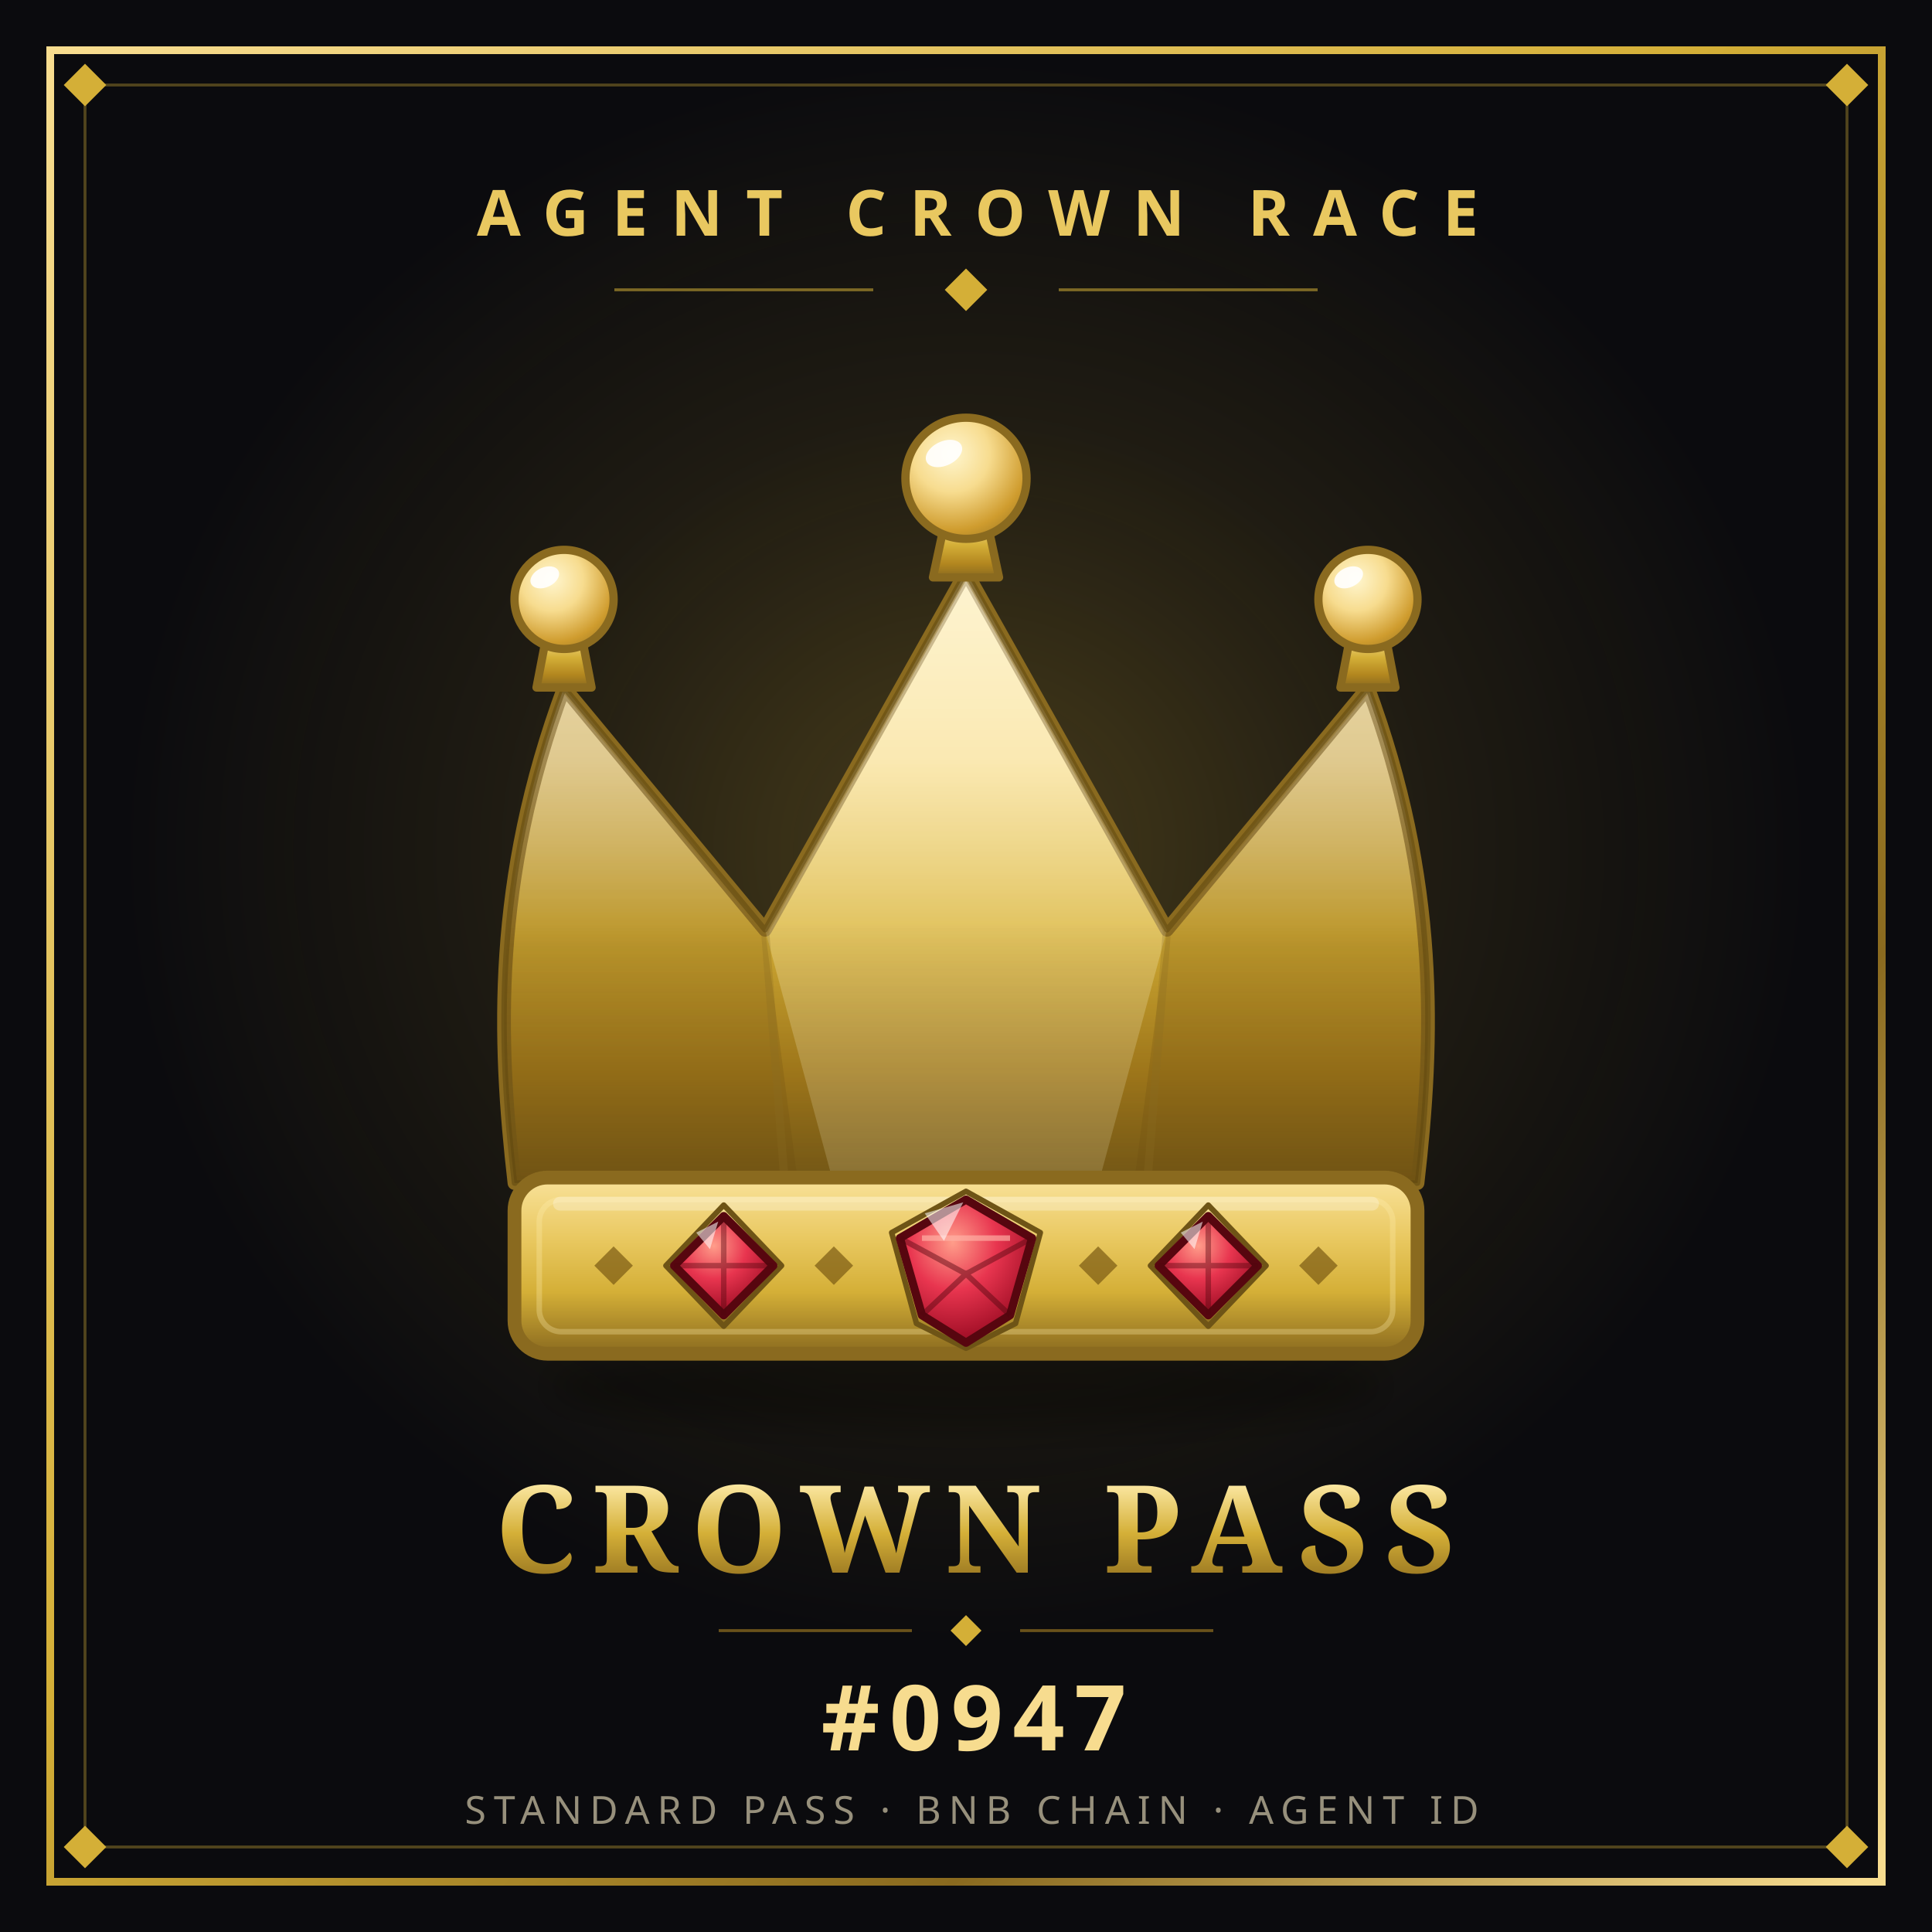
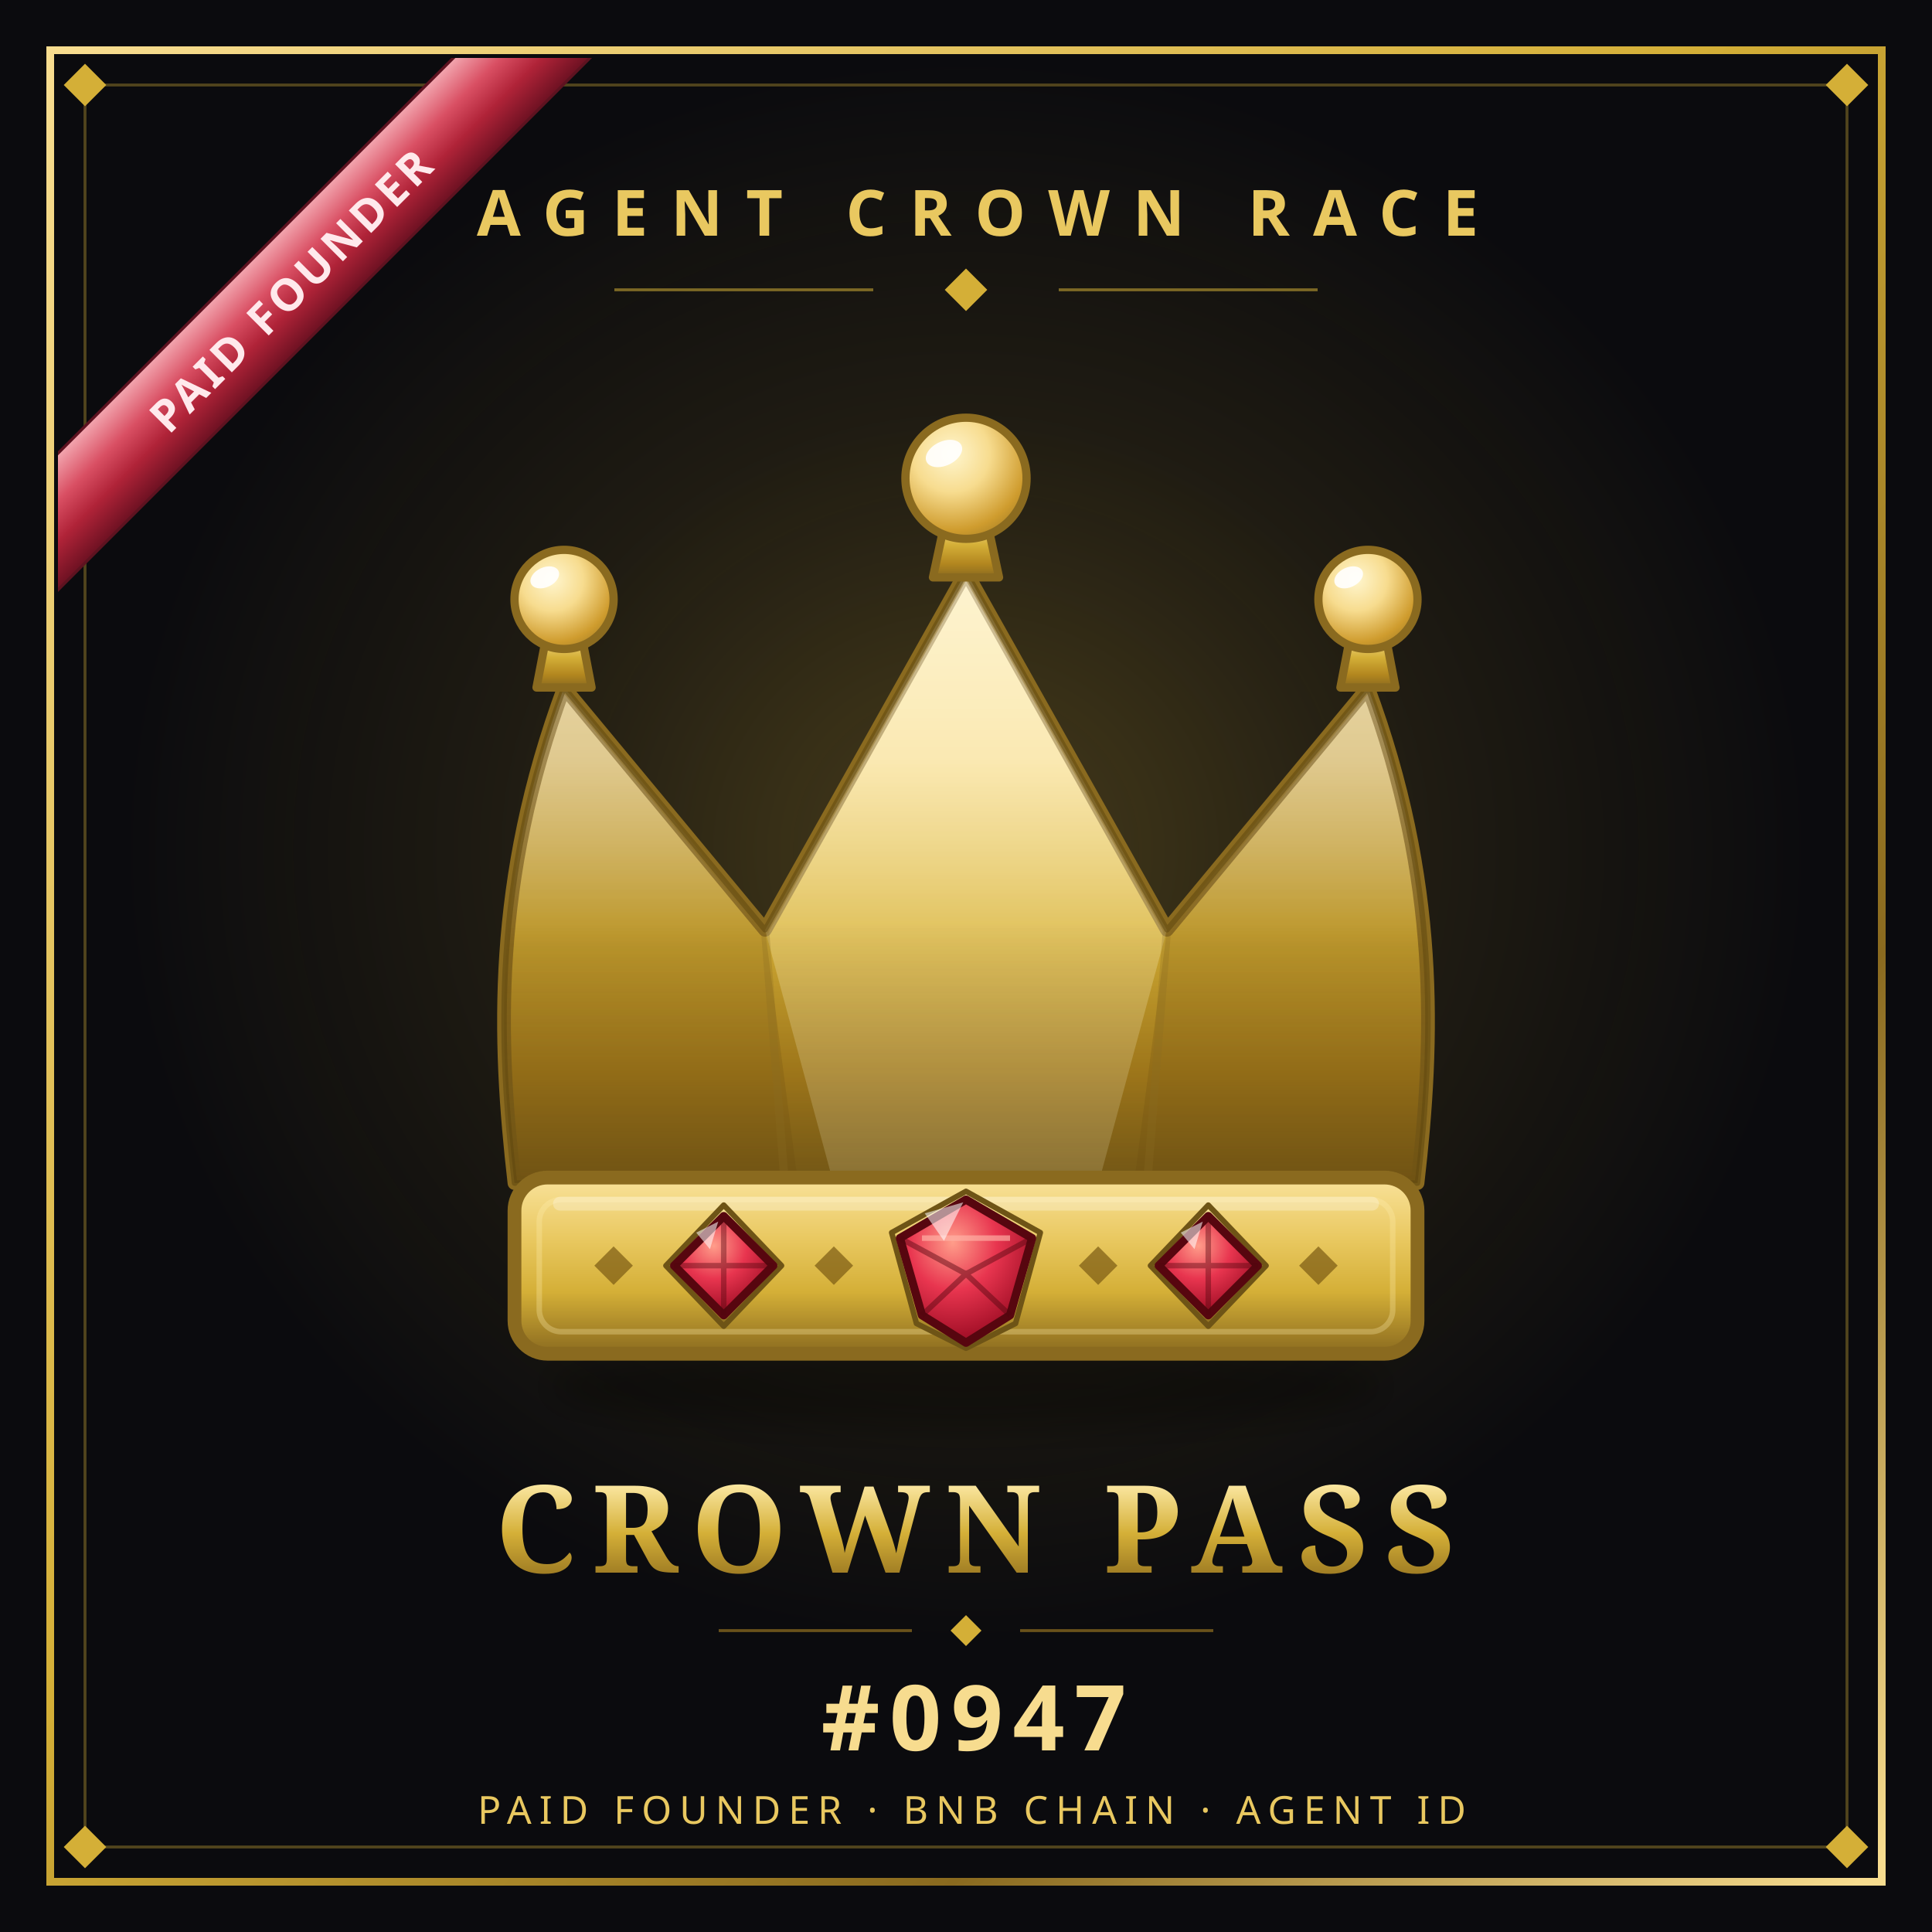
<svg xmlns="http://www.w3.org/2000/svg" viewBox="0 0 1000 1000" role="img" aria-label="Crown Pass #0947">
  <defs>
    <radialGradient id="passGlow" cx=".5" cy=".5" r=".5">
      <stop offset="0" stop-color="#d4af37" stop-opacity=".30" />
      <stop offset=".55" stop-color="#d4af37" stop-opacity=".10" />
      <stop offset="1" stop-color="#d4af37" stop-opacity="0" />
    </radialGradient>
    <linearGradient id="frameGold" x1="0" y1="0" x2="1" y2="1">
      <stop offset="0" stop-color="#f7dc8f" />
      <stop offset=".45" stop-color="#d4af37" />
      <stop offset=".75" stop-color="#8a6a1f" />
      <stop offset="1" stop-color="#f7dc8f" />
    </linearGradient>
    <linearGradient id="titleGold" x1="0" y1="0" x2="0" y2="1">
      <stop offset="0" stop-color="#fbe7a1" />
      <stop offset=".55" stop-color="#d4af37" />
      <stop offset="1" stop-color="#a07d24" />
    </linearGradient>
    <clipPath id="cardClip">
      <rect x="30" y="30" width="940" height="940" />
    </clipPath>
  </defs>
  <defs>
+     <linearGradient id="founderBand" x1="0" y1="0" x2="0" y2="1">
+       <stop offset="0" stop-color="#f3a7b0" />
+       <stop offset=".35" stop-color="#d94f63" />
+       <stop offset=".65" stop-color="#b02338" />
+       <stop offset="1" stop-color="#6d1122" />
+     </linearGradient>
    <linearGradient id="goldBody" x1="0" y1="0" x2="0" y2="1">
      <stop offset="0" stop-color="#fbe7a1" />
      <stop offset=".3" stop-color="#f7dc8f" />
      <stop offset=".58" stop-color="#d4af37" />
      <stop offset=".82" stop-color="#b3871f" />
      <stop offset="1" stop-color="#8a6a1f" />
    </linearGradient>
    <linearGradient id="goldBand" x1="0" y1="0" x2="0" y2="1">
      <stop offset="0" stop-color="#f9e29a" />
      <stop offset=".35" stop-color="#e9c860" />
      <stop offset=".65" stop-color="#d4af37" />
      <stop offset="1" stop-color="#8a6a1f" />
    </linearGradient>
    <radialGradient id="orbGrad" cx=".38" cy=".3" r=".9">
      <stop offset="0" stop-color="#fff6cf" />
      <stop offset=".35" stop-color="#f7dc8f" />
      <stop offset=".7" stop-color="#cf9c2e" />
      <stop offset="1" stop-color="#8a6a1f" />
    </radialGradient>
    <radialGradient id="rubyGrad" cx=".4" cy=".3" r=".95">
      <stop offset="0" stop-color="#ff9d8a" />
      <stop offset=".35" stop-color="#e8354f" />
      <stop offset=".68" stop-color="#a8122a" />
      <stop offset="1" stop-color="#5f0815" />
    </radialGradient>
    <linearGradient id="sheenGrad" x1="0" y1="0" x2="0" y2="1">
      <stop offset="0" stop-color="#ffffff" stop-opacity=".5" />
      <stop offset="1" stop-color="#ffffff" stop-opacity="0" />
    </linearGradient>
    <linearGradient id="shadeGrad" x1="0" y1="0" x2="0" y2="1">
      <stop offset="0" stop-color="#463004" stop-opacity="0" />
      <stop offset="1" stop-color="#463004" stop-opacity=".38" />
    </linearGradient>
    <filter id="blur6" x="-40%" y="-40%" width="180%" height="180%">
      <feGaussianBlur stdDeviation="6" />
    </filter>
    <clipPath id="bodyClip">
      <path d="M92 332 C86 280 84 222 110 152 L183 240 L256 110 L329 240 L402 152 C428 222 426 280 420 332 Z" />
    </clipPath>
  </defs>
  <rect width="1000" height="1000" fill="#0b0b0e" />
  <ellipse cx="500" cy="440" rx="440" ry="410" fill="url(#passGlow)" />
  <rect x="26" y="26" width="948" height="948" fill="none" stroke="url(#frameGold)" stroke-width="4" />
  <rect x="44" y="44" width="912" height="912" fill="none" stroke="#d4af37" stroke-width="1.5" opacity=".35" />
  <path d="M44 33 L55 44 L44 55 L33 44 Z" fill="#d4af37" />
  <path d="M956 33 L967 44 L956 55 L945 44 Z" fill="#d4af37" />
  <path d="M44 945 L55 956 L44 967 L33 956 Z" fill="#d4af37" />
  <path d="M956 945 L967 956 L956 967 L945 956 Z" fill="#d4af37" />
  <text x="506" y="122" text-anchor="middle" font-family="'Noto Sans', Arial, sans-serif" font-size="33" font-weight="600" letter-spacing="12" fill="#e9c860">AGENT CROWN RACE</text>
  <g stroke="#d4af37" opacity=".55">
    <path d="M318 150 H452 M548 150 H682" stroke-width="1.5" />
  </g>
  <path d="M500 139 L511 150 L500 161 L489 150 Z" fill="#d4af37" />
  <svg x="215" y="182" width="570" height="570" viewBox="56 30 400 400">
    <g id="crown">
      <ellipse cx="256" cy="406" rx="152" ry="15" fill="#000000" opacity=".30" filter="url(#blur6)" />
      <path d="M92 332 C86 280 84 222 110 152 L183 240 L256 110 L329 240 L402 152 C428 222 426 280 420 332 Z" fill="url(#goldBody)" stroke="#8a6a1f" stroke-width="5" stroke-linejoin="round" />
      <g clip-path="url(#bodyClip)">
        <polygon points="60,340 110,140 183,240 196,340" fill="#7a5a12" opacity=".26" />
        <polygon points="452,340 402,140 329,240 316,340" fill="#7a5a12" opacity=".26" />
        <polygon points="183,240 256,110 329,240 302,340 210,340" fill="#fff3bc" opacity=".30" />
        <rect x="60" y="96" width="392" height="150" fill="url(#sheenGrad)" />
        <rect x="60" y="238" width="392" height="102" fill="url(#shadeGrad)" />
      </g>
      <g stroke="#8a6a1f" stroke-width="3" opacity=".45" fill="none">
        <path d="M110 152 L183 240 L256 110 L329 240 L402 152" />
        <path d="M183 240 L190 330 M329 240 L322 330" opacity=".6" />
      </g>
      <path d="M92 332 C86 280 84 222 110 152 L183 240 L256 110 L329 240 L402 152 C428 222 426 280 420 332 Z" fill="none" stroke="#5f470e" stroke-width="2" stroke-linejoin="round" opacity=".55" />
      <path d="M100 152 L120 152 L115 126 L105 126 Z" fill="url(#goldBody)" stroke="#8a6a1f" stroke-width="3" stroke-linejoin="round" />
      <path d="M244 112 L268 112 L262 84 L250 84 Z" fill="url(#goldBody)" stroke="#8a6a1f" stroke-width="3" stroke-linejoin="round" />
      <path d="M392 152 L412 152 L407 126 L397 126 Z" fill="url(#goldBody)" stroke="#8a6a1f" stroke-width="3" stroke-linejoin="round" />
      <g stroke="#8a6a1f" stroke-width="3">
        <circle cx="110" cy="120" r="18" fill="url(#orbGrad)" />
        <circle cx="256" cy="76" r="22" fill="url(#orbGrad)" />
        <circle cx="402" cy="120" r="18" fill="url(#orbGrad)" />
      </g>
      <g fill="#ffffff">
        <ellipse cx="103" cy="112" rx="5.5" ry="3.6" opacity=".9" transform="rotate(-25 103 112)" />
        <ellipse cx="248" cy="67" rx="7" ry="4.4" opacity=".9" transform="rotate(-25 248 67)" />
        <ellipse cx="395" cy="112" rx="5.5" ry="3.6" opacity=".9" transform="rotate(-25 395 112)" />
      </g>
      <rect x="92" y="330" width="328" height="64" rx="12" fill="url(#goldBand)" stroke="#8a6a1f" stroke-width="5" />
      <rect x="101" y="338" width="310" height="48" rx="8" fill="none" stroke="#ffeeb0" stroke-width="2" opacity=".30" />
      <rect x="106" y="337" width="300" height="5" rx="2.5" fill="#ffffff" opacity=".26" />
      <g fill="#7a5a12" opacity=".7">
        <path d="M128 355 L135 362 L128 369 L121 362 Z" />
        <path d="M208 355 L215 362 L208 369 L201 362 Z" />
        <path d="M304 355 L311 362 L304 369 L297 362 Z" />
        <path d="M384 355 L391 362 L384 369 L377 362 Z" />
      </g>
      <g fill="url(#goldBand)" stroke="#6e5416" stroke-width="2" stroke-linejoin="round">
        <polygon points="256,335 283,350 274,383 256,392 238,383 229,350" />
        <polygon points="168,340 189,362 168,384 147,362" />
        <polygon points="344,340 365,362 344,384 323,362" />
      </g>
      <polygon points="256,338 280,352 272,380 256,390 240,380 232,352" fill="url(#rubyGrad)" stroke="#57060f" stroke-width="3" stroke-linejoin="round" />
      <g stroke="#ffb3a7" stroke-width="2" opacity=".65" fill="none">
        <path d="M240 352 L272 352" />
      </g>
      <g stroke="#50040d" stroke-width="2" opacity=".45" fill="none">
        <path d="M232 352 L256 365 L280 352 M240 380 L256 365 L272 380" />
      </g>
      <polygon points="241,343 255,339 248,353" fill="#ffffff" opacity=".55" />
      <g stroke="#57060f" stroke-width="3" stroke-linejoin="round">
        <polygon points="168,344 186,362 168,380 150,362" fill="url(#rubyGrad)" />
        <polygon points="344,344 362,362 344,380 326,362" fill="url(#rubyGrad)" />
      </g>
      <g stroke="#50040d" stroke-width="2" opacity=".4" fill="none">
        <path d="M150 362 L186 362 M168 344 L168 380" />
        <path d="M326 362 L362 362 M344 344 L344 380" />
      </g>
      <g fill="#ffffff" opacity=".55">
        <polygon points="158,350 166,346 163,356" />
        <polygon points="334,350 342,346 339,356" />
      </g>
    </g>
  </svg>
  <text x="505" y="814" text-anchor="middle" font-family="Georgia, 'Noto Serif', serif" font-size="63" font-weight="700" letter-spacing="8" fill="url(#titleGold)">CROWN PASS</text>
  <g stroke="#8a6a1f" opacity=".75">
    <path d="M372 844 H472 M528 844 H628" stroke-width="1.5" />
  </g>
  <path d="M500 836 L508 844 L500 852 L492 844 Z" fill="#d4af37" />
  <text x="504" y="906" text-anchor="middle" font-family="'Noto Sans', Arial, sans-serif" font-size="47" font-weight="600" letter-spacing="5" fill="#f7dc8f">#0947</text>
-   <text x="503" y="944" text-anchor="middle" font-family="'Noto Sans', Arial, sans-serif" font-size="20" letter-spacing="4" fill="#97907c">STANDARD PASS · BNB CHAIN · AGENT ID</text>
+   <text x="503" y="944" text-anchor="middle" font-family="'Noto Sans', Arial, sans-serif" font-size="20" letter-spacing="4" fill="#e9c860">PAID FOUNDER · BNB CHAIN · AGENT ID</text>
+   <g clip-path="url(#cardClip)">
+     <g transform="rotate(-45 150 150)">
+       <rect x="-90" y="125" width="480" height="50" fill="url(#founderBand)" stroke="#5e1220" stroke-width="1.5" />
+       <text x="150" y="159" text-anchor="middle" font-family="'Noto Sans', Arial, sans-serif" font-size="23" font-weight="700" letter-spacing="2" fill="#ffe9ec">PAID FOUNDER</text>
+     </g>
+   </g>
</svg>
